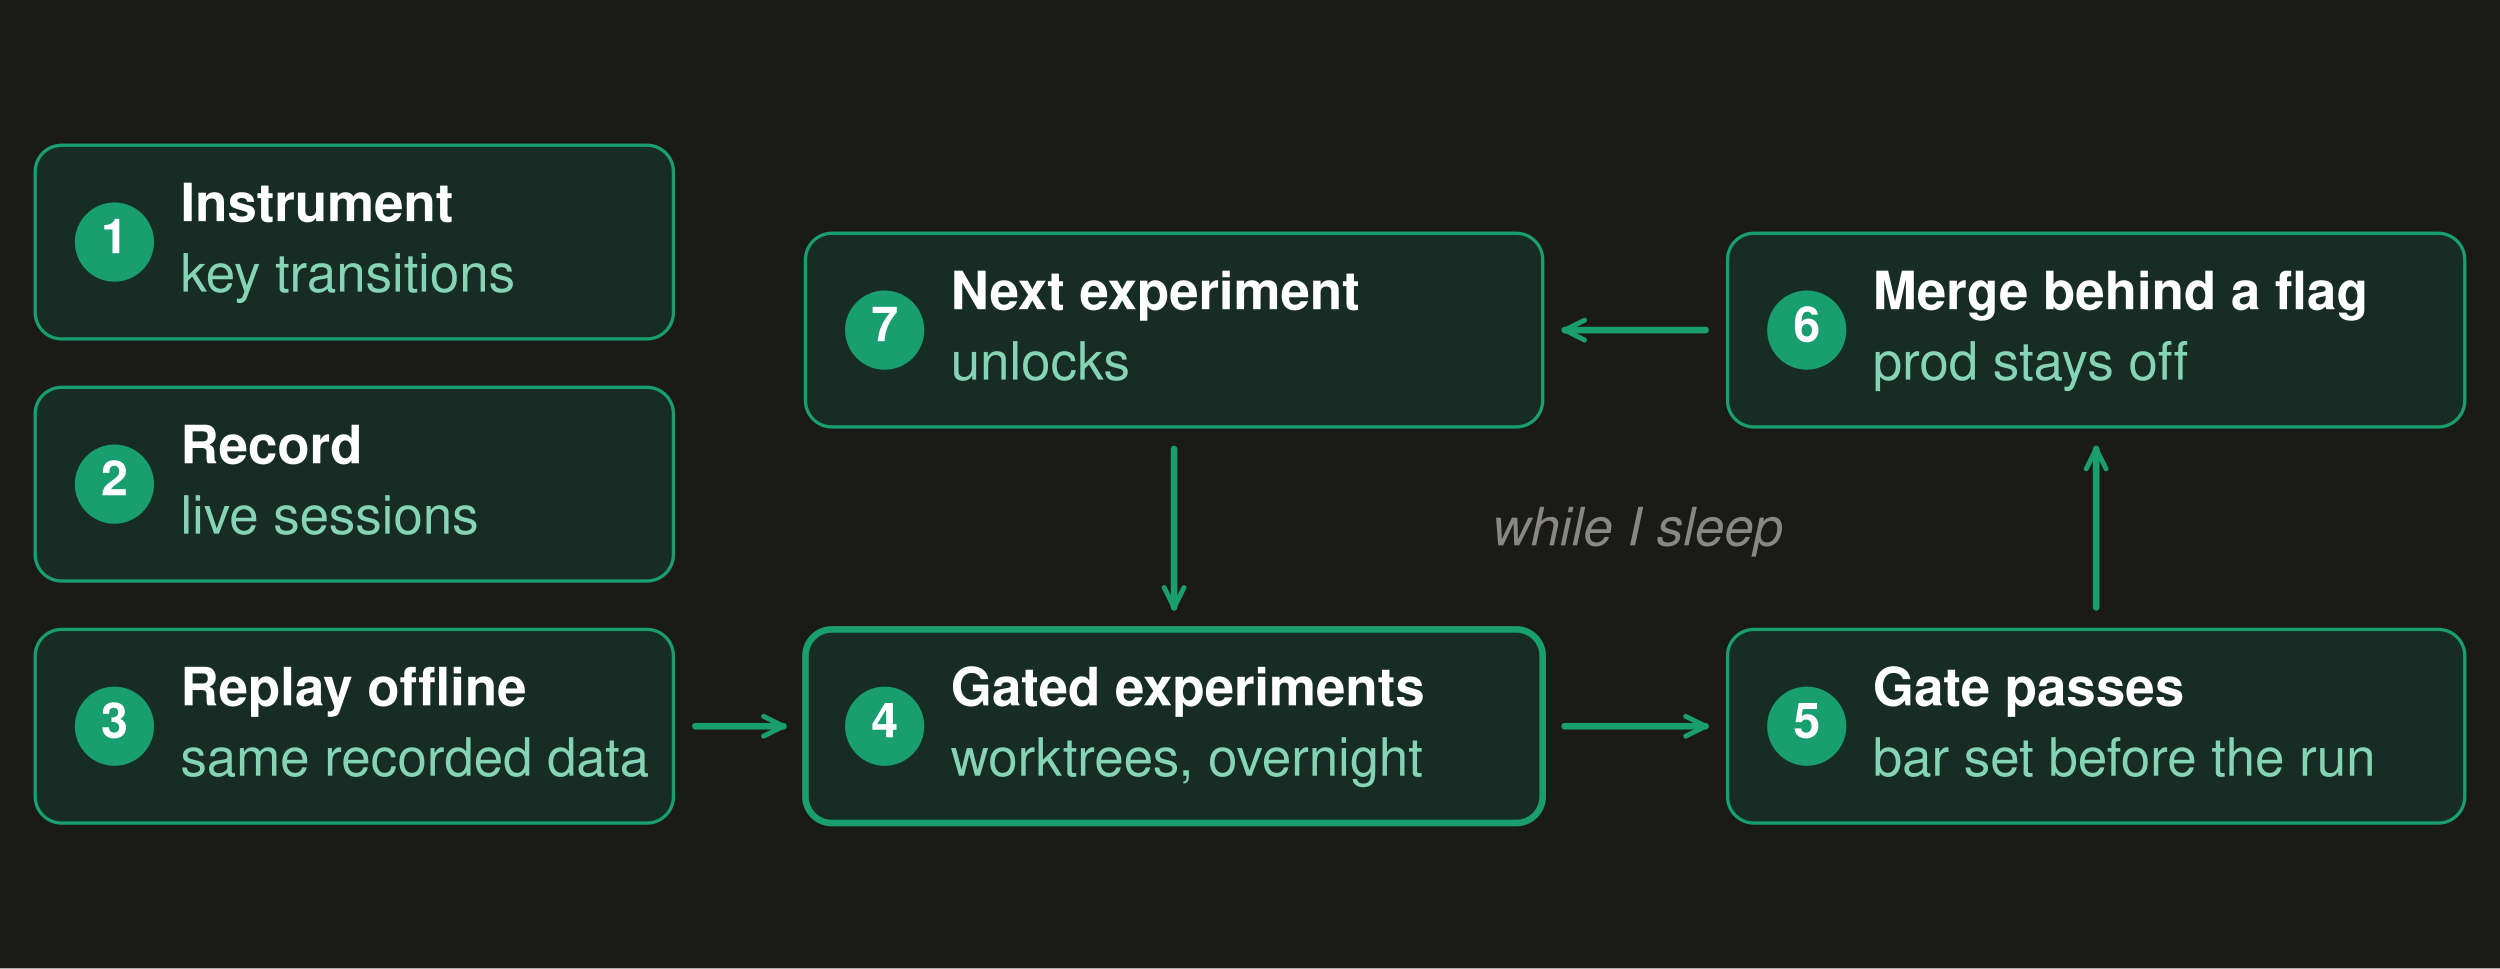
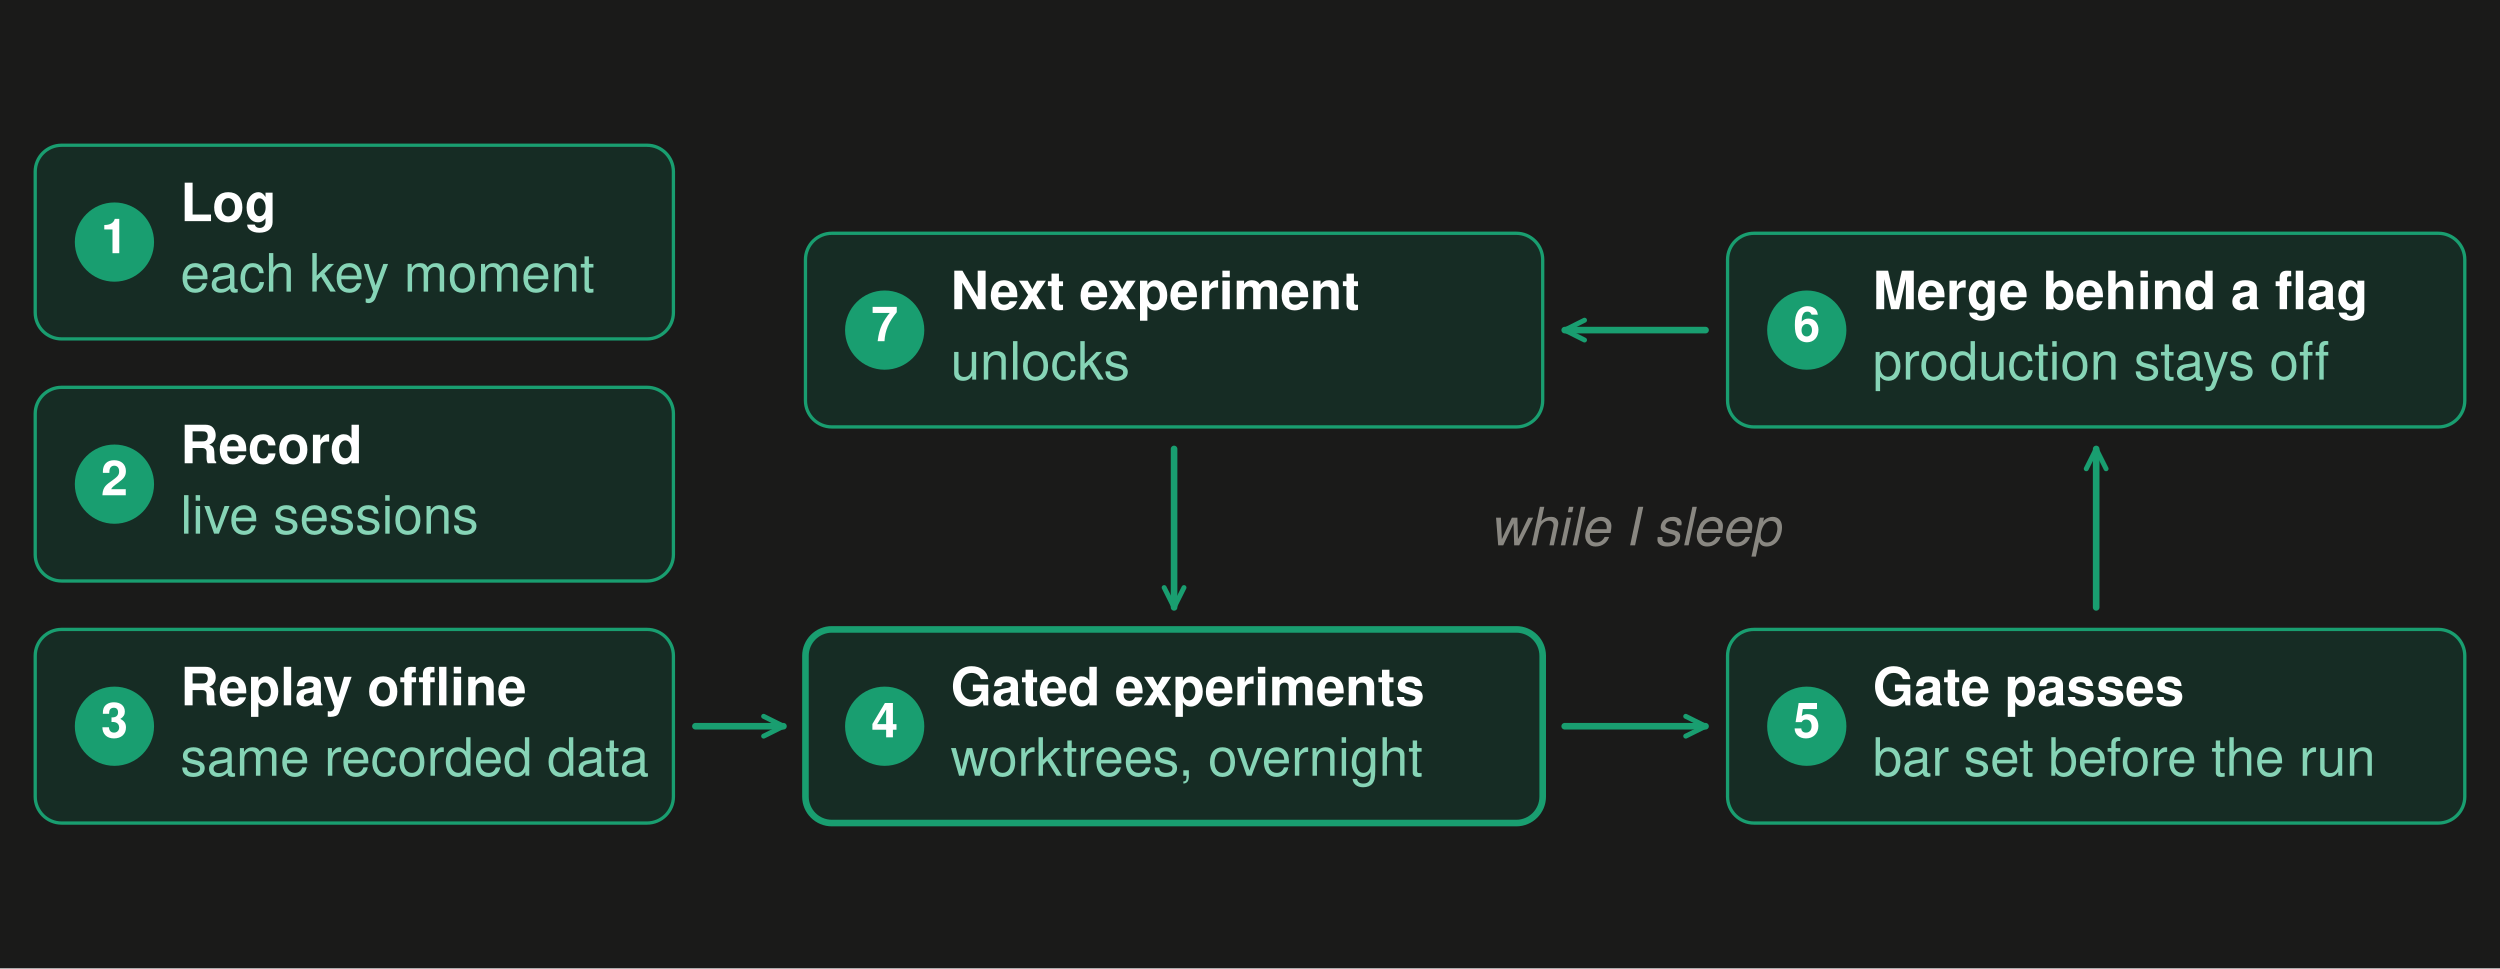
<svg xmlns="http://www.w3.org/2000/svg" viewBox="0 0 1136 440" width="1136" height="440" role="img" aria-labelledby="t d" style="font-family:system-ui, -apple-system, 'Segoe UI', Helvetica, Arial, sans-serif">
  <defs>
    <marker id="ah-green" viewBox="0 0 12 12" refX="10" refY="6" markerWidth="13.5" markerHeight="13.5" markerUnits="userSpaceOnUse" orient="auto-start-reverse">
      <path d="M2 2 L10 6 L2 10" fill="none" data-stroke-role="compute-line" stroke="#199e70" stroke-width="2" stroke-linecap="round" stroke-linejoin="round" />
    </marker>
  </defs>
  <rect x="0" y="0" width="1136" height="440" data-fill-role="canvas" fill="#1a1a19" />
  <rect x="16" y="66" width="290" height="88" rx="12" data-fill-role="compute-fill" fill="#162c24" data-stroke-role="compute-line" stroke="#199e70" stroke-width="1.5" data-layout-group="es" data-distribution="equal-gap" data-axis="y" data-group-count="3" data-gap-tol="1" data-layout-item="es" />
  <circle cx="52" cy="110" r="18" data-fill-role="compute-line" fill="#199e70" />
  <text x="52" y="110" font-size="22" font-weight="700" text-anchor="middle" dominant-baseline="central" data-fill-role="on-focus" fill="#ffffff">1</text>
-   <text x="82" y="95" font-size="24" font-weight="700" text-anchor="start" dominant-baseline="central" data-fill-role="ink" fill="#ffffff">Instrument</text>
-   <text x="82" y="127" font-size="24" text-anchor="start" dominant-baseline="central" data-fill-role="compute-ink" fill="#86d4b6">key transitions</text>
+   <text x="82" y="95" font-size="24" font-weight="700" text-anchor="start" dominant-baseline="central" data-fill-role="ink" fill="#ffffff">Log</text>
+   <text x="82" y="127" font-size="24" text-anchor="start" dominant-baseline="central" data-fill-role="compute-ink" fill="#86d4b6">each key moment</text>
  <rect x="16" y="176" width="290" height="88" rx="12" data-fill-role="compute-fill" fill="#162c24" data-stroke-role="compute-line" stroke="#199e70" stroke-width="1.5" data-layout-item="es" />
  <circle cx="52" cy="220" r="18" data-fill-role="compute-line" fill="#199e70" />
  <text x="52" y="220" font-size="22" font-weight="700" text-anchor="middle" dominant-baseline="central" data-fill-role="on-focus" fill="#ffffff">2</text>
  <text x="82" y="205" font-size="24" font-weight="700" text-anchor="start" dominant-baseline="central" data-fill-role="ink" fill="#ffffff">Record</text>
  <text x="82" y="237" font-size="24" text-anchor="start" dominant-baseline="central" data-fill-role="compute-ink" fill="#86d4b6">live sessions</text>
  <rect x="16" y="286" width="290" height="88" rx="12" data-fill-role="compute-fill" fill="#162c24" data-stroke-role="compute-line" stroke="#199e70" stroke-width="1.5" data-layout-item="es" />
  <circle cx="52" cy="330" r="18" data-fill-role="compute-line" fill="#199e70" />
  <text x="52" y="330" font-size="22" font-weight="700" text-anchor="middle" dominant-baseline="central" data-fill-role="on-focus" fill="#ffffff">3</text>
  <text x="82" y="315" font-size="24" font-weight="700" text-anchor="start" dominant-baseline="central" data-fill-role="ink" fill="#ffffff">Replay offline</text>
  <text x="82" y="347" font-size="24" text-anchor="start" dominant-baseline="central" data-fill-role="compute-ink" fill="#86d4b6">same recorded data</text>
  <rect x="366" y="286" width="335" height="88" rx="12" data-fill-role="compute-fill" fill="#162c24" data-stroke-role="compute-line" stroke="#199e70" stroke-width="3" />
  <circle cx="402" cy="330" r="18" data-fill-role="compute-line" fill="#199e70" />
  <text x="402" y="330" font-size="22" font-weight="700" text-anchor="middle" dominant-baseline="central" data-fill-role="on-focus" fill="#ffffff">4</text>
  <text x="432" y="315" font-size="24" font-weight="700" text-anchor="start" dominant-baseline="central" data-fill-role="ink" fill="#ffffff">Gated experiments</text>
  <text x="432" y="347" font-size="24" text-anchor="start" dominant-baseline="central" data-fill-role="compute-ink" fill="#86d4b6">worktrees, overnight</text>
  <rect x="785" y="286" width="335" height="88" rx="12" data-fill-role="compute-fill" fill="#162c24" data-stroke-role="compute-line" stroke="#199e70" stroke-width="1.5" />
  <circle cx="821" cy="330" r="18" data-fill-role="compute-line" fill="#199e70" />
  <text x="821" y="330" font-size="22" font-weight="700" text-anchor="middle" dominant-baseline="central" data-fill-role="on-focus" fill="#ffffff">5</text>
  <text x="851" y="315" font-size="24" font-weight="700" text-anchor="start" dominant-baseline="central" data-fill-role="ink" fill="#ffffff">Gate passes</text>
  <text x="851" y="347" font-size="24" text-anchor="start" dominant-baseline="central" data-fill-role="compute-ink" fill="#86d4b6">bar set before the run</text>
  <rect x="785" y="106" width="335" height="88" rx="12" data-fill-role="compute-fill" fill="#162c24" data-stroke-role="compute-line" stroke="#199e70" stroke-width="1.5" />
  <circle cx="821" cy="150" r="18" data-fill-role="compute-line" fill="#199e70" />
  <text x="821" y="150" font-size="22" font-weight="700" text-anchor="middle" dominant-baseline="central" data-fill-role="on-focus" fill="#ffffff">6</text>
  <text x="851" y="135" font-size="24" font-weight="700" text-anchor="start" dominant-baseline="central" data-fill-role="ink" fill="#ffffff">Merge behind a flag</text>
-   <text x="851" y="167" font-size="24" text-anchor="start" dominant-baseline="central" data-fill-role="compute-ink" fill="#86d4b6">prod stays off</text>
+   <text x="851" y="167" font-size="24" text-anchor="start" dominant-baseline="central" data-fill-role="compute-ink" fill="#86d4b6">production stays off</text>
  <rect x="366" y="106" width="335" height="88" rx="12" data-fill-role="compute-fill" fill="#162c24" data-stroke-role="compute-line" stroke="#199e70" stroke-width="1.5" />
  <circle cx="402" cy="150" r="18" data-fill-role="compute-line" fill="#199e70" />
  <text x="402" y="150" font-size="22" font-weight="700" text-anchor="middle" dominant-baseline="central" data-fill-role="on-focus" fill="#ffffff">7</text>
  <text x="432" y="135" font-size="24" font-weight="700" text-anchor="start" dominant-baseline="central" data-fill-role="ink" fill="#ffffff">Next experiment</text>
  <text x="432" y="167" font-size="24" text-anchor="start" dominant-baseline="central" data-fill-role="compute-ink" fill="#86d4b6">unlocks</text>
  <path d="M316 330 L356 330" fill="none" data-stroke-role="compute-line" stroke="#199e70" stroke-width="3" stroke-linecap="round" marker-end="url(#ah-green)" />
  <path d="M711 330 L775 330" fill="none" data-stroke-role="compute-line" stroke="#199e70" stroke-width="3" stroke-linecap="round" marker-end="url(#ah-green)" />
  <path d="M952.5 276 L952.5 204" fill="none" data-stroke-role="compute-line" stroke="#199e70" stroke-width="3" stroke-linecap="round" marker-end="url(#ah-green)" />
  <path d="M775 150 L711 150" fill="none" data-stroke-role="compute-line" stroke="#199e70" stroke-width="3" stroke-linecap="round" marker-end="url(#ah-green)" />
  <path d="M533.5 204 L533.5 276" fill="none" data-stroke-role="compute-line" stroke="#199e70" stroke-width="3" stroke-linecap="round" marker-end="url(#ah-green)" />
  <text x="743" y="240" font-size="24" font-style="italic" text-anchor="middle" dominant-baseline="central" data-fill-role="muted" fill="#898781">while I sleep</text>
</svg>
